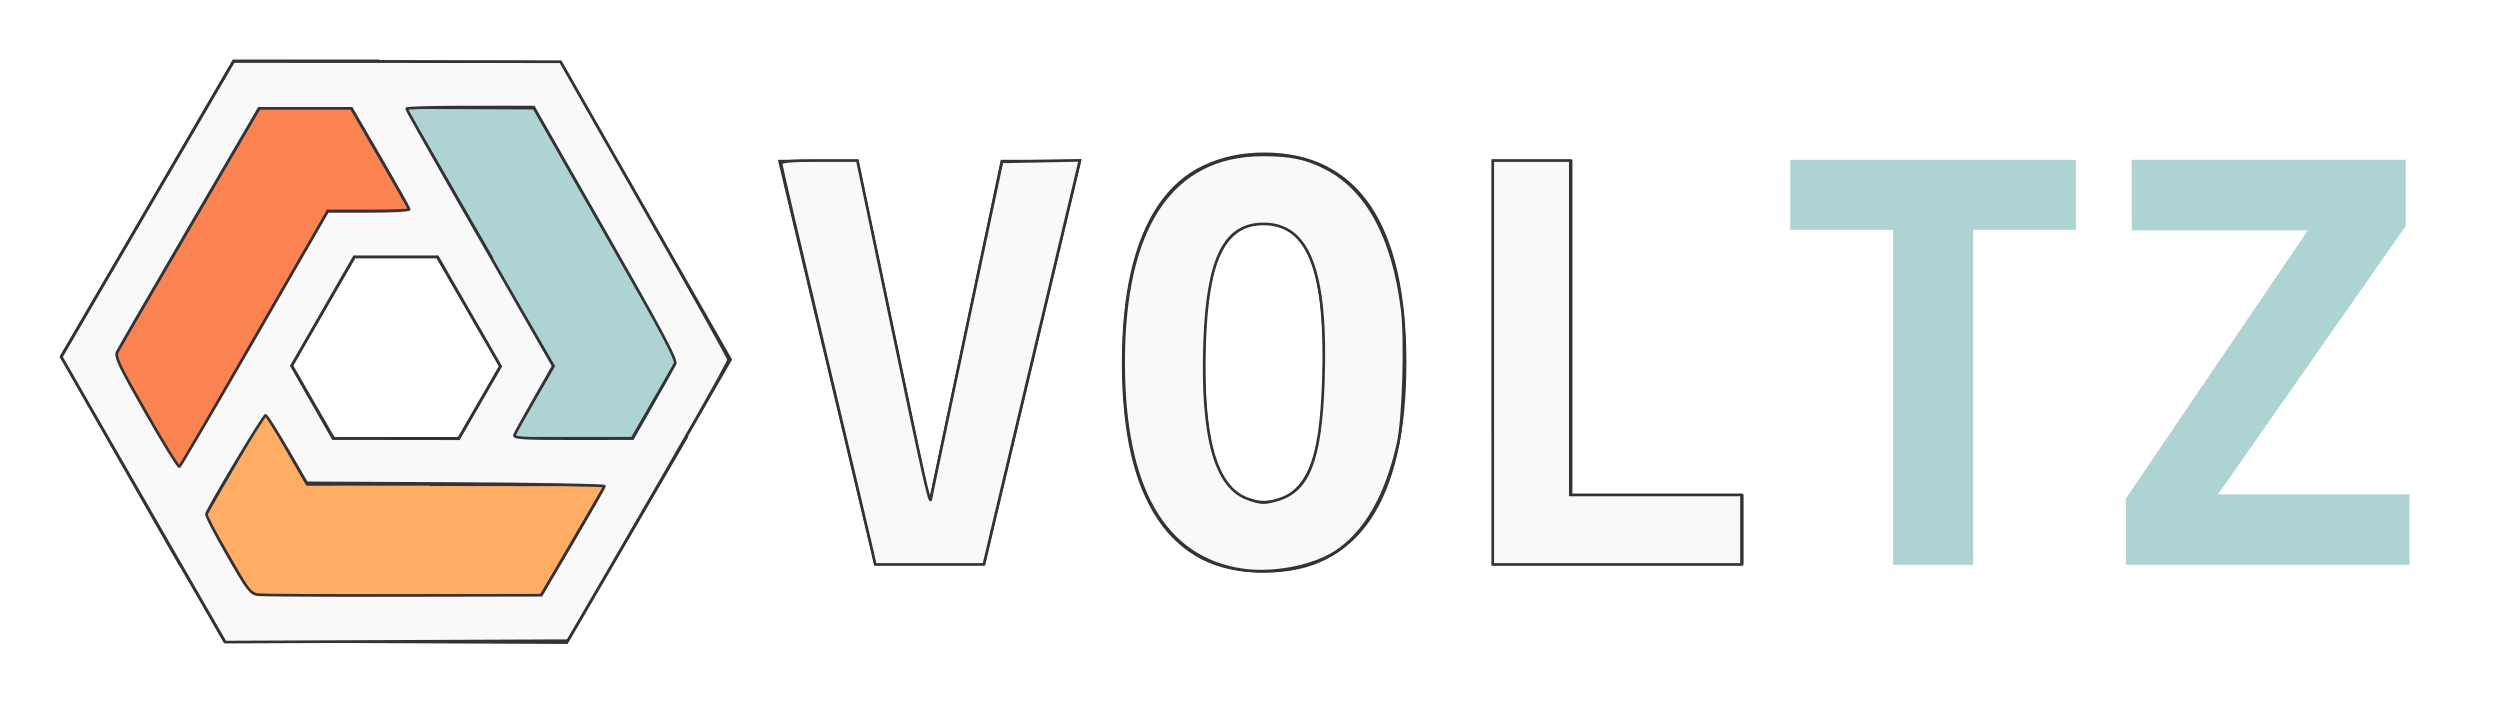
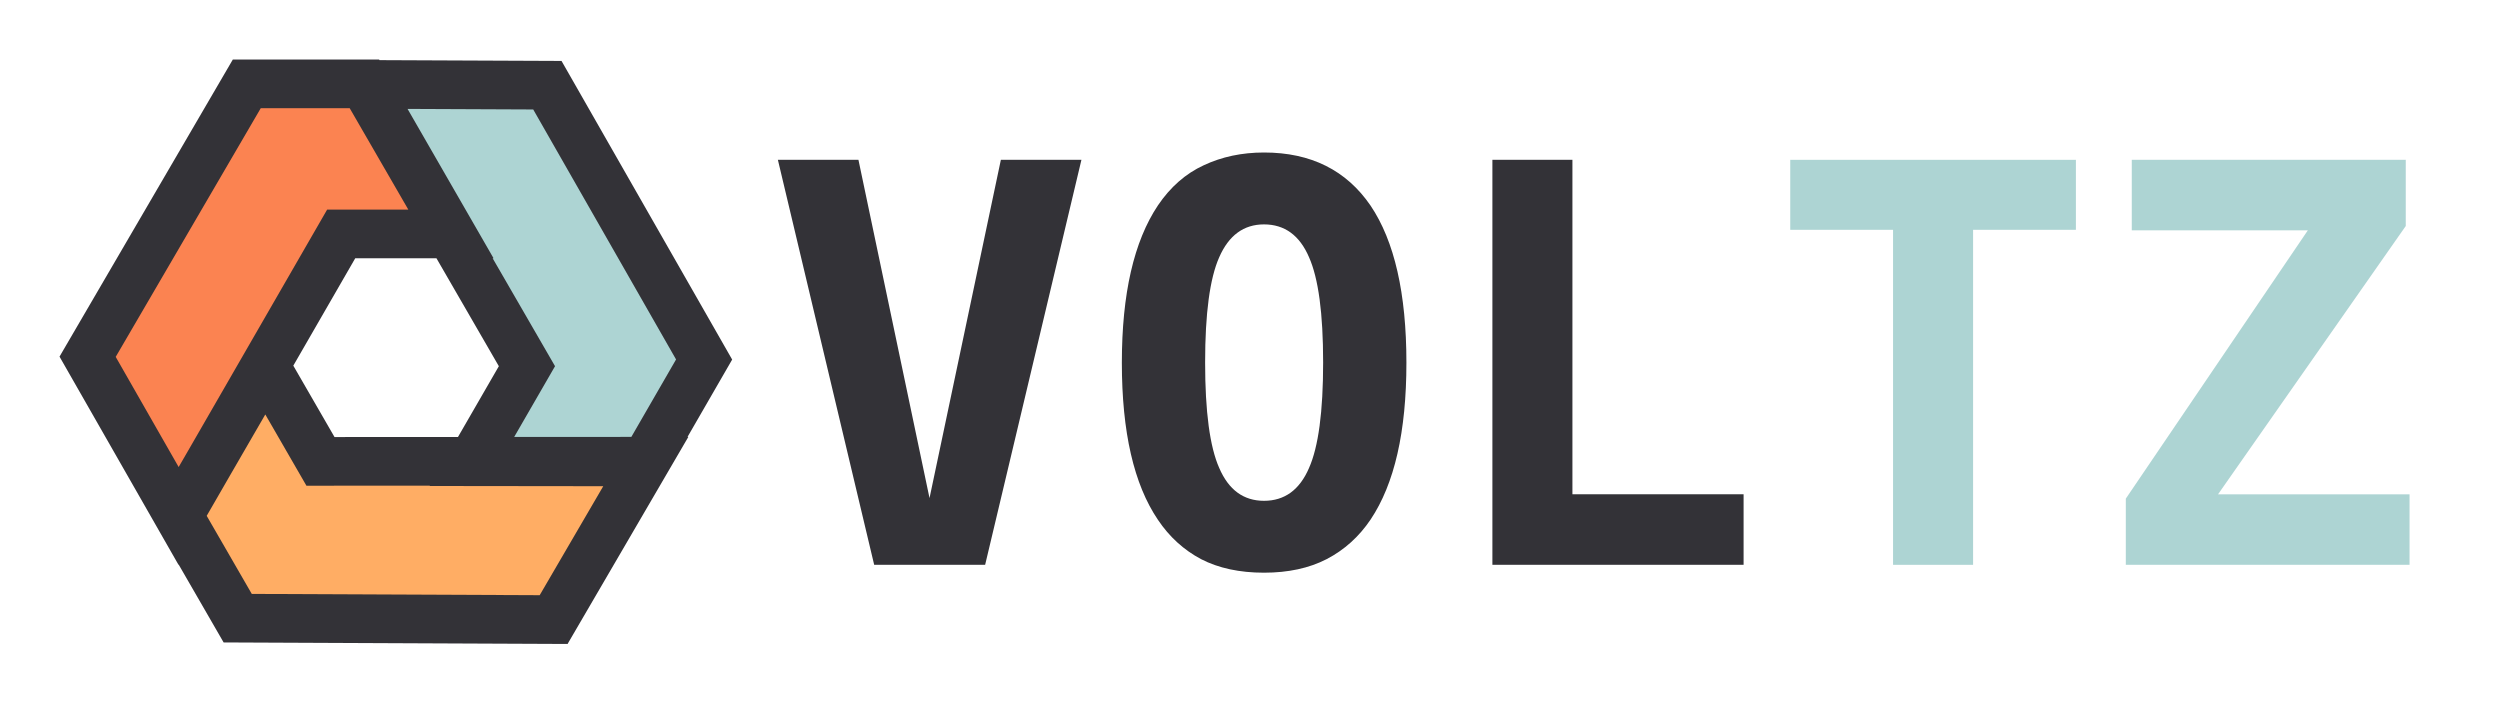
<svg xmlns="http://www.w3.org/2000/svg" id="logo-26" width="420" height="118.187" viewBox="0 0 420 118.187" fill="none" version="1.1">
  <defs id="defs101" />
  <path d="M 39.932,103.852 29.998,86.646 44.576,61.466 53.84,77.512 108.526,77.483 93.009,104.089 Z" class="ccompli2" fill="#ffad64" id="path72" style="stroke-width:3.054" />
  <path d="M 118.292,60.398 108.358,77.603 79.262,77.569 88.526,61.523 61.158,14.178 91.959,14.313 Z" class="ccompli1" fill="#add4d3" id="path74" style="stroke-width:3.054" />
  <path d="M 41.463,14.086 H 61.33 L 75.848,39.302 57.32,39.301 30.002,86.676 14.719,59.934 Z" class="ccustom" fill="#fb8351" id="path76" style="stroke-width:3.054" />
  <path fill-rule="evenodd" clip-rule="evenodd" d="M 63.752,10.103 63.693,10 H 39.116 L 10,59.913 l 19.987,34.971 0.025,-0.042 7.556,13.087 57.784,0.258 20.292,-34.794 h -0.135 L 123.004,60.409 94.336,10.237 Z m 19.012,33.286 h 0.153 l -14.447,-25.092 21.111,0.093 23.997,41.998 -7.511,13.01 -19.684,0.01 6.863,-11.887 z M 58.747,18.173 68.598,35.215 54.959,35.215 31.608,75.71 30.015,78.462 19.438,59.955 43.81,18.173 Z m -9.471,43.258 10.404,-18.044 13.643,6.11e-4 10.483,18.135 -6.865,11.889 -20.743,0.011 z m -14.549,25.231 3.958,-6.864 5.886,-10.168 6.91,11.97 20.74,-0.011 -0.034,0.058 29.159,0.035 L 90.668,99.993 42.298,99.776 Z" class="cneutral" fill="#333237" id="path78" style="stroke-width:3.054" />
-   <path d="m 130.684,26.851 h 13.535 l 11.94,56.829 11.986,-56.829 h 13.535 l -16.178,68.04 h -18.639 z" style="font-weight:bold;font-size:93.333px;line-height:1.25;font-family:Hack;-inkscape-font-specification:'Hack Bold';fill:#333237" id="path46949" />
-   <path d="m 212.351,96.213 q -6.152,0 -10.573,-2.279 -4.375,-2.324 -7.246,-6.608 -6.061,-8.932 -6.061,-26.387 0,-17.363 6.061,-26.432 3.145,-4.648 7.702,-6.745 4.557,-2.142 10.117,-2.142 11.803,0 17.91,8.932 6.016,8.932 6.016,26.387 0,17.363 -6.016,26.341 -2.917,4.329 -7.383,6.654 -4.421,2.279 -10.527,2.279 z m 0,-12.077 q 5.195,0 7.565,-5.514 2.37,-5.332 2.37,-17.728 0,-12.35 -2.37,-17.682 -2.37,-5.514 -7.565,-5.514 -5.104,0 -7.52,5.514 -2.37,5.332 -2.37,17.682 0,12.396 2.37,17.728 2.37,5.514 7.52,5.514 z" style="font-weight:bold;font-size:93.333px;line-height:1.25;font-family:Hack;-inkscape-font-specification:'Hack Bold';fill:#333237" id="path46951" />
-   <path d="m 250.723,26.851 h 13.444 v 56.191 h 28.756 v 11.849 h -42.201 z" style="font-weight:bold;font-size:93.333px;line-height:1.25;font-family:Hack;-inkscape-font-specification:'Hack Bold';fill:#333237" id="path46953" />
-   <path d="M 318.034,38.608 H 300.762 V 26.851 h 47.988 V 38.608 h -17.272 v 56.283 h -13.444 z" style="font-weight:bold;font-size:93.333px;line-height:1.25;font-family:Hack;-inkscape-font-specification:'Hack Bold';fill:#add4d3" id="path46955" />
-   <path d="M 357.136,83.771 387.715,38.7 H 358.138 V 26.851 h 46.029 v 11.12 l -31.536,45.072 h 32.174 v 11.849 h -47.669 z" style="font-weight:bold;font-size:93.333px;line-height:1.25;font-family:Hack;-inkscape-font-specification:'Hack Bold';fill:#add4d3" id="path46957" />
-   <path style="fill:#f9f9f9;fill-opacity:1;stroke:#333237;stroke-width:0.449" d="M 29.111,92.697 C 24.31,84.352 18.115,73.571 15.345,68.738 l -5.037,-8.787 14.469,-24.807 14.469,-24.807 27.455,0.016 27.455,0.016 14.119,24.78 c 7.766,13.629 14.118,24.998 14.117,25.264 -0.002,0.51 -7.755,14.148 -19.82,34.865 l -7.198,12.359 -28.767,0.116 -28.767,0.116 z m 67.121,-1.689 c 2.908,-4.944 5.299,-9.138 5.313,-9.322 0.014,-0.183 -11.236,-0.386 -24.999,-0.449 L 51.521,81.121 48.266,75.514 c -1.79,-3.083 -3.428,-5.664 -3.639,-5.734 -0.301,-0.1 -9.295,14.892 -9.952,16.589 -0.085,0.22 1.52,3.316 3.568,6.879 3.375,5.874 3.851,6.496 5.099,6.656 0.757,0.097 11.777,0.158 24.489,0.135 l 23.113,-0.042 5.288,-8.988 z m -53.474,-34.147 12.297,-21.346 6.854,-0.005 c 3.77,-0.003 6.845,-0.157 6.833,-0.342 -0.011,-0.185 -2.193,-4.079 -4.848,-8.651 L 59.065,18.202 H 51.284 43.504 L 31.817,38.201 c -6.428,11 -11.887,20.424 -12.131,20.944 -0.373,0.792 0.409,2.438 4.848,10.2 2.911,5.091 5.435,9.167 5.61,9.059 0.175,-0.108 5.851,-9.802 12.614,-21.543 z m 37.846,10.766 3.51,-6.078 -5.296,-9.202 -5.296,-9.202 h -7.008 -7.008 l -5.269,9.156 -5.269,9.156 3.492,6.111 3.492,6.111 10.57,0.013 10.57,0.013 3.51,-6.078 z m 29.056,0.17 c 1.854,-3.239 3.546,-6.252 3.76,-6.695 0.301,-0.623 -2.356,-5.616 -11.685,-21.96 l -12.075,-21.154 -10.674,-0.005 c -5.871,-0.003 -10.674,0.124 -10.674,0.282 0,0.158 3.261,5.972 7.248,12.921 3.986,6.949 9.527,16.61 12.314,21.47 l 5.066,8.836 -3.135,5.486 c -1.724,3.017 -3.242,5.765 -3.373,6.107 -0.198,0.517 1.441,0.619 9.809,0.611 l 10.048,-0.01 z" id="path9216" />
-   <path style="fill:#f9f9f9;fill-opacity:1;stroke:#333237;stroke-width:0.449" d="m 146.57,92.693 c -0.256,-1.174 -3.812,-16.19 -7.902,-33.368 -4.09,-17.178 -7.437,-31.487 -7.437,-31.797 0,-0.426 1.567,-0.563 6.404,-0.561 l 6.404,0.003 5.797,27.749 c 5.319,25.462 6.422,30.363 6.551,29.097 0.025,-0.247 2.721,-13.089 5.992,-28.538 l 5.946,-28.089 6.545,-0.124 6.545,-0.124 -6.608,27.763 c -3.634,15.27 -7.263,30.544 -8.064,33.943 l -1.456,6.18 h -9.126 -9.126 z" id="path9255" />
-   <path style="fill:#f9f9f9;fill-opacity:1;stroke:#333237;stroke-width:0.449" d="m 208.532,95.714 c -13.009,-2.033 -19.709,-13.767 -19.761,-34.605 -0.057,-22.938 8.013,-35.061 23.354,-35.086 4.779,-0.008 7.537,0.594 10.867,2.368 6.806,3.627 11.097,11.681 12.569,23.592 0.633,5.124 0.242,18.268 -0.668,22.418 -1.955,8.917 -5.621,15.24 -10.691,18.44 -3.86,2.437 -10.577,3.667 -15.671,2.871 z m 5.941,-11.692 c 5.368,-1.491 7.386,-6.631 7.85,-19.989 0.638,-18.373 -2.416,-26.41 -10.033,-26.41 -6.564,0 -9.413,5.724 -9.909,19.903 -0.554,15.873 1.797,24.371 7.275,26.295 2.195,0.771 2.693,0.791 4.817,0.201 z" id="path9294" />
-   <path style="fill:#f9f9f9;fill-opacity:1;stroke:#333237;stroke-width:0.449" d="M 250.777,60.897 V 26.965 h 6.517 6.517 v 28.089 28.089 h 14.382 14.382 v 5.842 5.842 h -20.898 -20.898 z" id="path9333" />
+   <g aria-label="VOLTZ" id="text1726" style="font-size:93.333px;line-height:1.25;fill:#000000">
+     <path d="m 130.684,26.851 h 13.535 l 11.94,56.829 11.986,-56.829 h 13.535 l -16.178,68.04 h -18.639 z" style="font-weight:bold;font-family:Hack;-inkscape-font-specification:'Hack Bold';fill:#333237" id="path46949" />
+     <path d="m 212.351,96.213 q -6.152,0 -10.573,-2.279 -4.375,-2.324 -7.246,-6.608 -6.061,-8.932 -6.061,-26.387 0,-17.363 6.061,-26.432 3.145,-4.648 7.702,-6.745 4.557,-2.142 10.117,-2.142 11.803,0 17.91,8.932 6.016,8.932 6.016,26.387 0,17.363 -6.016,26.341 -2.917,4.329 -7.383,6.654 -4.421,2.279 -10.527,2.279 z m 0,-12.077 q 5.195,0 7.565,-5.514 2.37,-5.332 2.37,-17.728 0,-12.35 -2.37,-17.682 -2.37,-5.514 -7.565,-5.514 -5.104,0 -7.52,5.514 -2.37,5.332 -2.37,17.682 0,12.396 2.37,17.728 2.37,5.514 7.52,5.514 z" style="font-weight:bold;font-family:Hack;-inkscape-font-specification:'Hack Bold';fill:#333237" id="path46951" />
+     <path d="m 250.723,26.851 h 13.444 v 56.191 h 28.756 v 11.849 h -42.201 z" style="font-weight:bold;font-family:Hack;-inkscape-font-specification:'Hack Bold';fill:#333237" id="path46953" />
+     <path d="M 318.034,38.608 H 300.762 V 26.851 h 47.988 V 38.608 h -17.272 v 56.283 h -13.444 z" style="font-weight:bold;font-family:Hack;-inkscape-font-specification:'Hack Bold';fill:#add4d3" id="path46955" />
+     <path d="M 357.136,83.771 387.715,38.7 H 358.138 V 26.851 h 46.029 v 11.12 l -31.536,45.072 h 32.174 v 11.849 h -47.669 z" style="font-weight:bold;font-family:Hack;-inkscape-font-specification:'Hack Bold';fill:#add4d3" id="path46957" />
+   </g>
</svg>
